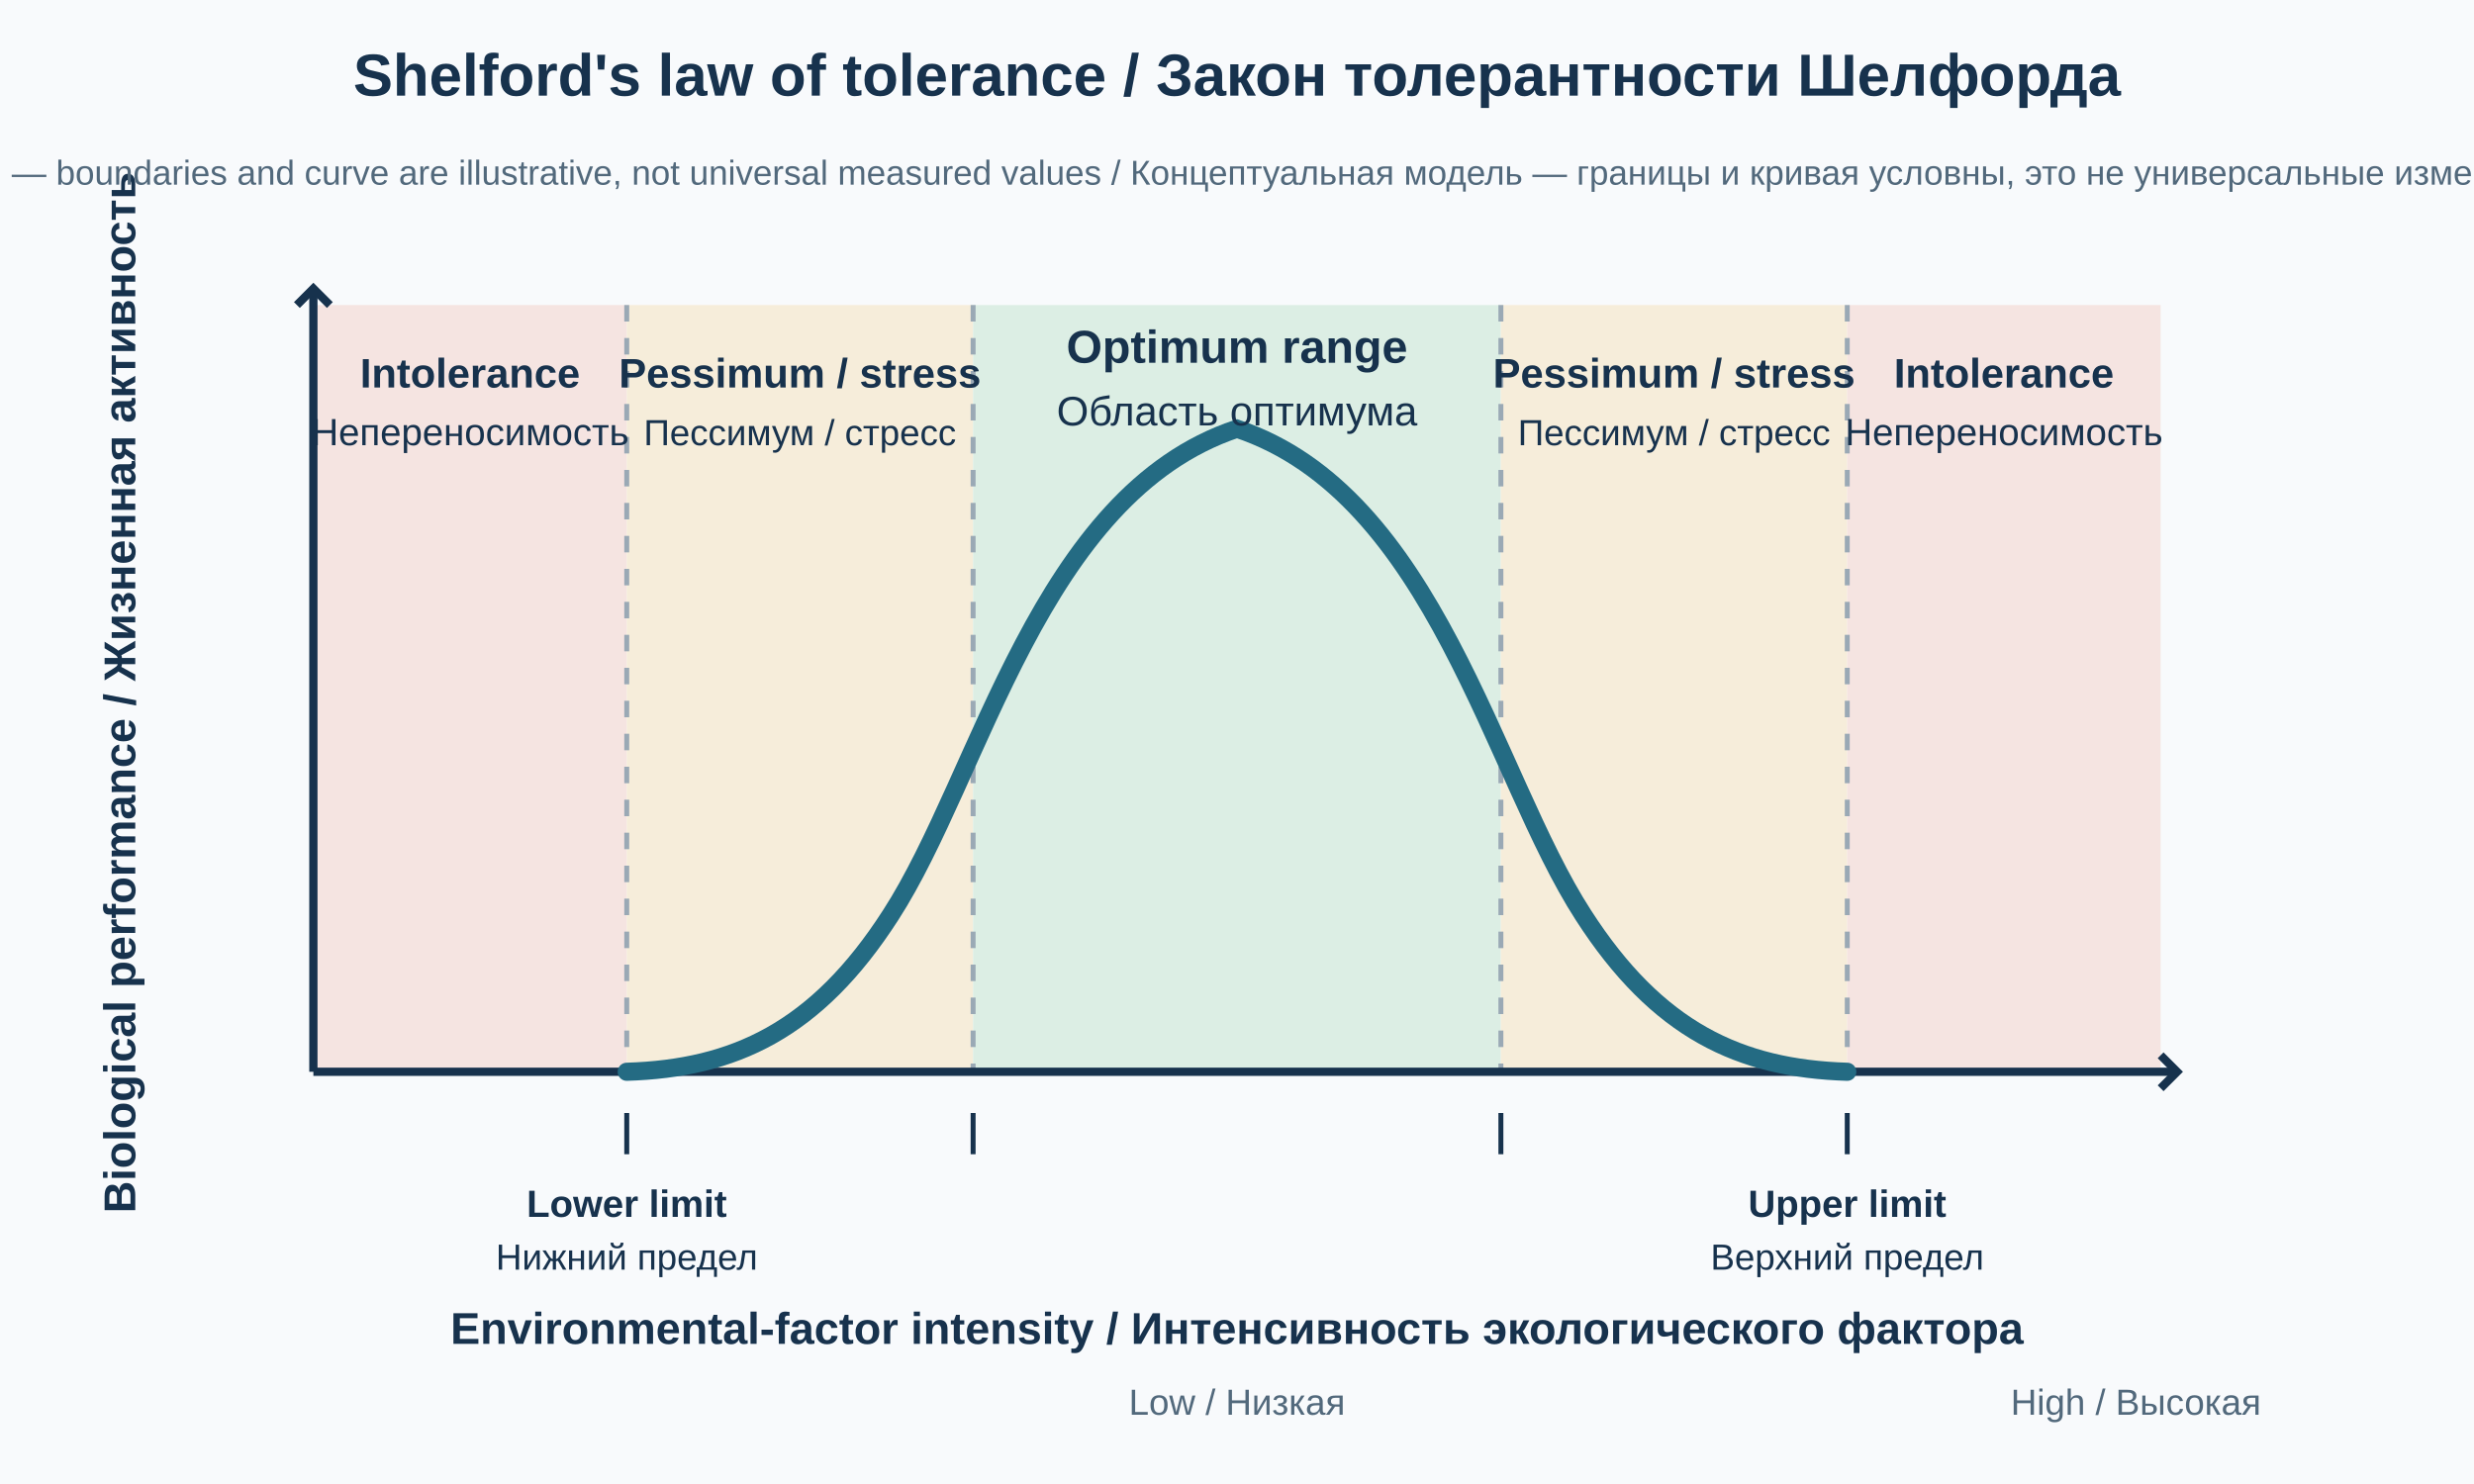
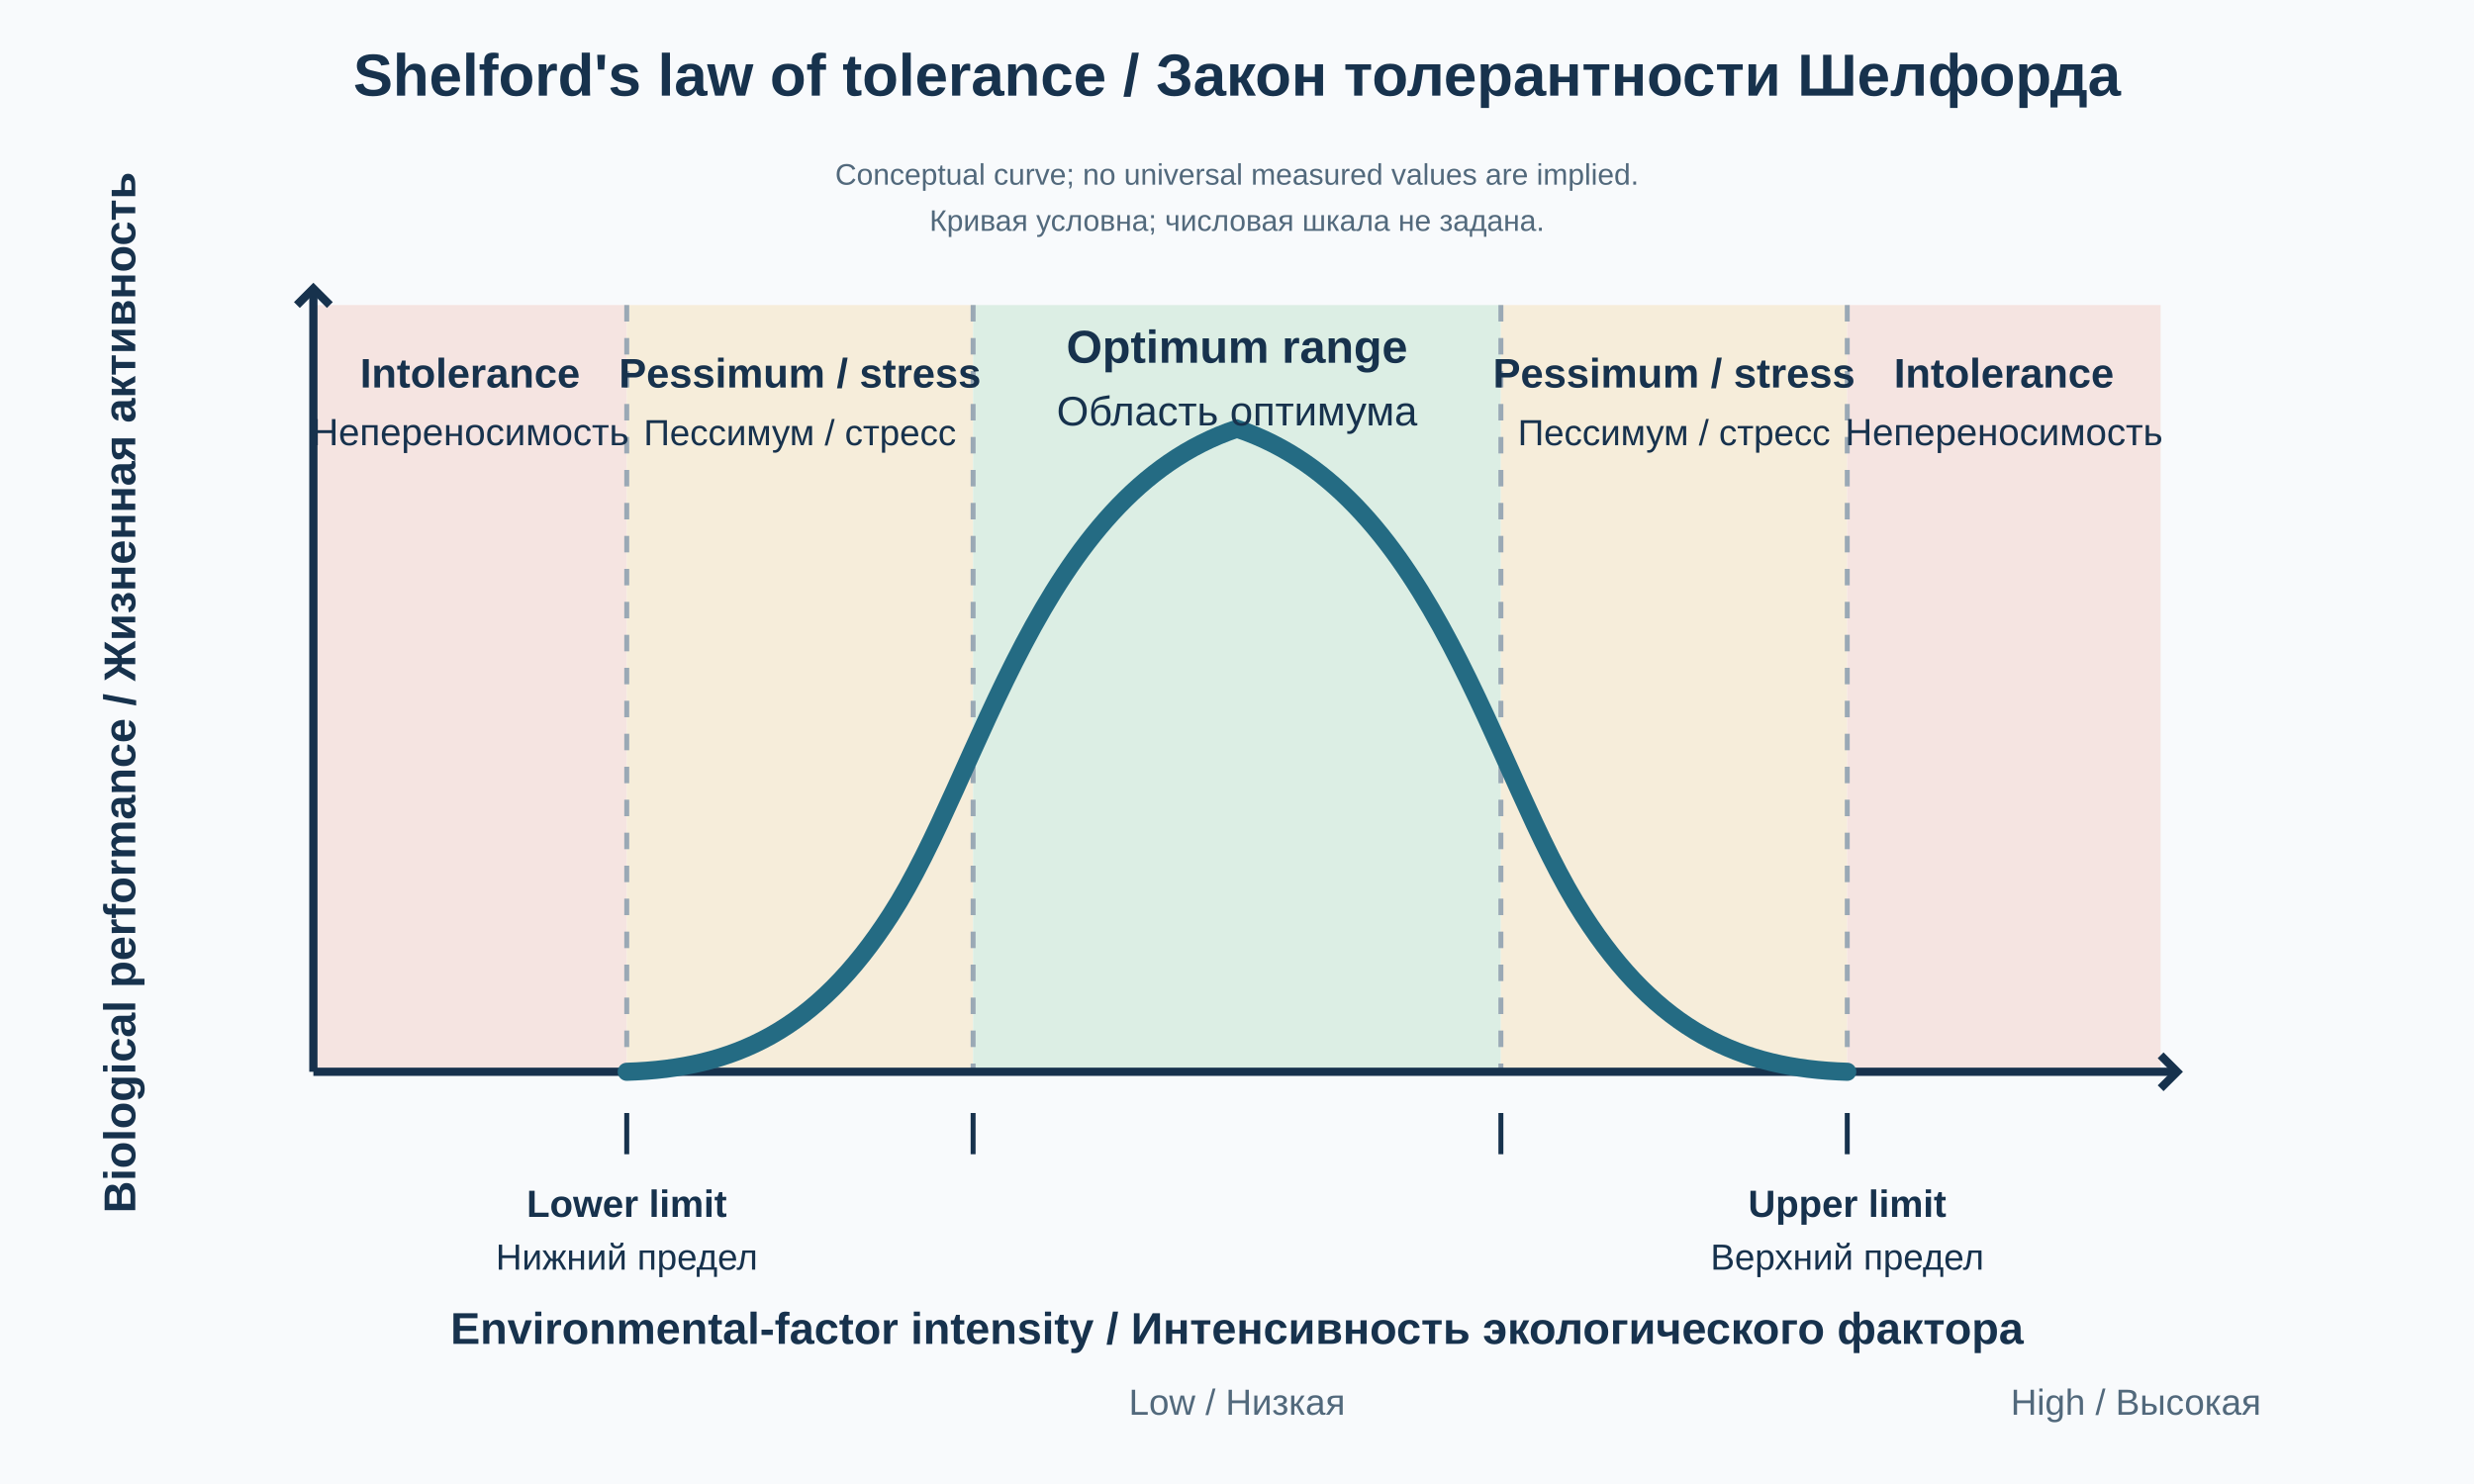
<svg xmlns="http://www.w3.org/2000/svg" width="1500" height="900" viewBox="0 0 1500 900" role="img" aria-labelledby="title desc">
  <rect width="1500" height="900" fill="#f8fafc" />
  <text x="750" y="58" text-anchor="middle" font-family="Arial,sans-serif" font-size="36" font-weight="700" fill="#17324d">Shelford's law of tolerance / Закон толерантности Шелфорда</text>
  <rect x="190" y="185" width="190" height="465" fill="#f5e4e1" />
  <rect x="380" y="185" width="210" height="465" fill="#f6edda" />
  <rect x="590" y="185" width="320" height="465" fill="#dceee4" />
  <rect x="910" y="185" width="210" height="465" fill="#f6edda" />
  <rect x="1120" y="185" width="190" height="465" fill="#f5e4e1" />
  <g stroke="#9aa9b5" stroke-width="3" stroke-dasharray="10 10">
    <path d="M380 185V650" />
    <path d="M590 185V650" />
    <path d="M910 185V650" />
    <path d="M1120 185V650" />
  </g>
  <path d="M190 650H1320 M190 650V175" fill="none" stroke="#17324d" stroke-width="5" />
  <path d="M1310 640L1320 650L1310 660 M180 185L190 175L200 185" fill="none" stroke="#17324d" stroke-width="5" />
  <path d="M380 650 C445 648 495 625 540 555 C595 470 630 300 750 260 C870 300 905 470 960 555 C1005 625 1055 648 1120 650" fill="none" stroke="#246b83" stroke-width="11" stroke-linecap="round" />
  <g font-family="Arial,sans-serif" text-anchor="middle" fill="#17324d">
    <text x="285" y="235" font-size="25" font-weight="700">Intolerance</text>
    <text x="285" y="270" font-size="23">Непереносимость</text>
    <text x="485" y="235" font-size="25" font-weight="700">Pessimum / stress</text>
    <text x="485" y="270" font-size="22">Пессимум / стресс</text>
    <text x="750" y="220" font-size="28" font-weight="700">Optimum range</text>
    <text x="750" y="258" font-size="25">Область оптимума</text>
    <text x="1015" y="235" font-size="25" font-weight="700">Pessimum / stress</text>
    <text x="1015" y="270" font-size="22">Пессимум / стресс</text>
    <text x="1215" y="235" font-size="25" font-weight="700">Intolerance</text>
    <text x="1215" y="270" font-size="23">Непереносимость</text>
  </g>
  <g stroke="#17324d" stroke-width="3" fill="none">
    <path d="M380 675V700 M1120 675V700" />
    <path d="M590 675V700 M910 675V700" />
  </g>
  <g font-family="Arial,sans-serif" text-anchor="middle" fill="#17324d">
    <text x="380" y="738" font-size="23" font-weight="700">Lower limit</text>
    <text x="380" y="770" font-size="22">Нижний предел</text>
    <text x="1120" y="738" font-size="23" font-weight="700">Upper limit</text>
    <text x="1120" y="770" font-size="22">Верхний предел</text>
    <text x="750" y="815" font-size="27" font-weight="700">Environmental-factor intensity / Интенсивность экологического фактора</text>
    <text x="750" y="858" font-size="22" fill="#52697c">Low / Низкая</text>
    <text x="1295" y="858" font-size="22" fill="#52697c">High / Высокая</text>
  </g>
  <text x="82" y="420" transform="rotate(-90 82 420)" text-anchor="middle" font-family="Arial,sans-serif" font-size="27" font-weight="700" fill="#17324d">Biological performance / Жизненная активность</text>
-   <text x="750" y="112" text-anchor="middle" font-family="Arial,sans-serif" font-size="21" fill="#52697c">Conceptual model — boundaries and curve are illustrative, not universal measured values / Концептуальная модель — границы и кривая условны, это не универсальные измеренные значения</text>
+   <text x="750" y="112" text-anchor="middle" font-family="Arial,sans-serif" font-size="18" fill="#52697c">Conceptual curve; no universal measured values are implied.</text>
+   <text x="750" y="140" text-anchor="middle" font-family="Arial,sans-serif" font-size="18" fill="#52697c">Кривая условна; числовая шкала не задана.</text>
</svg>
